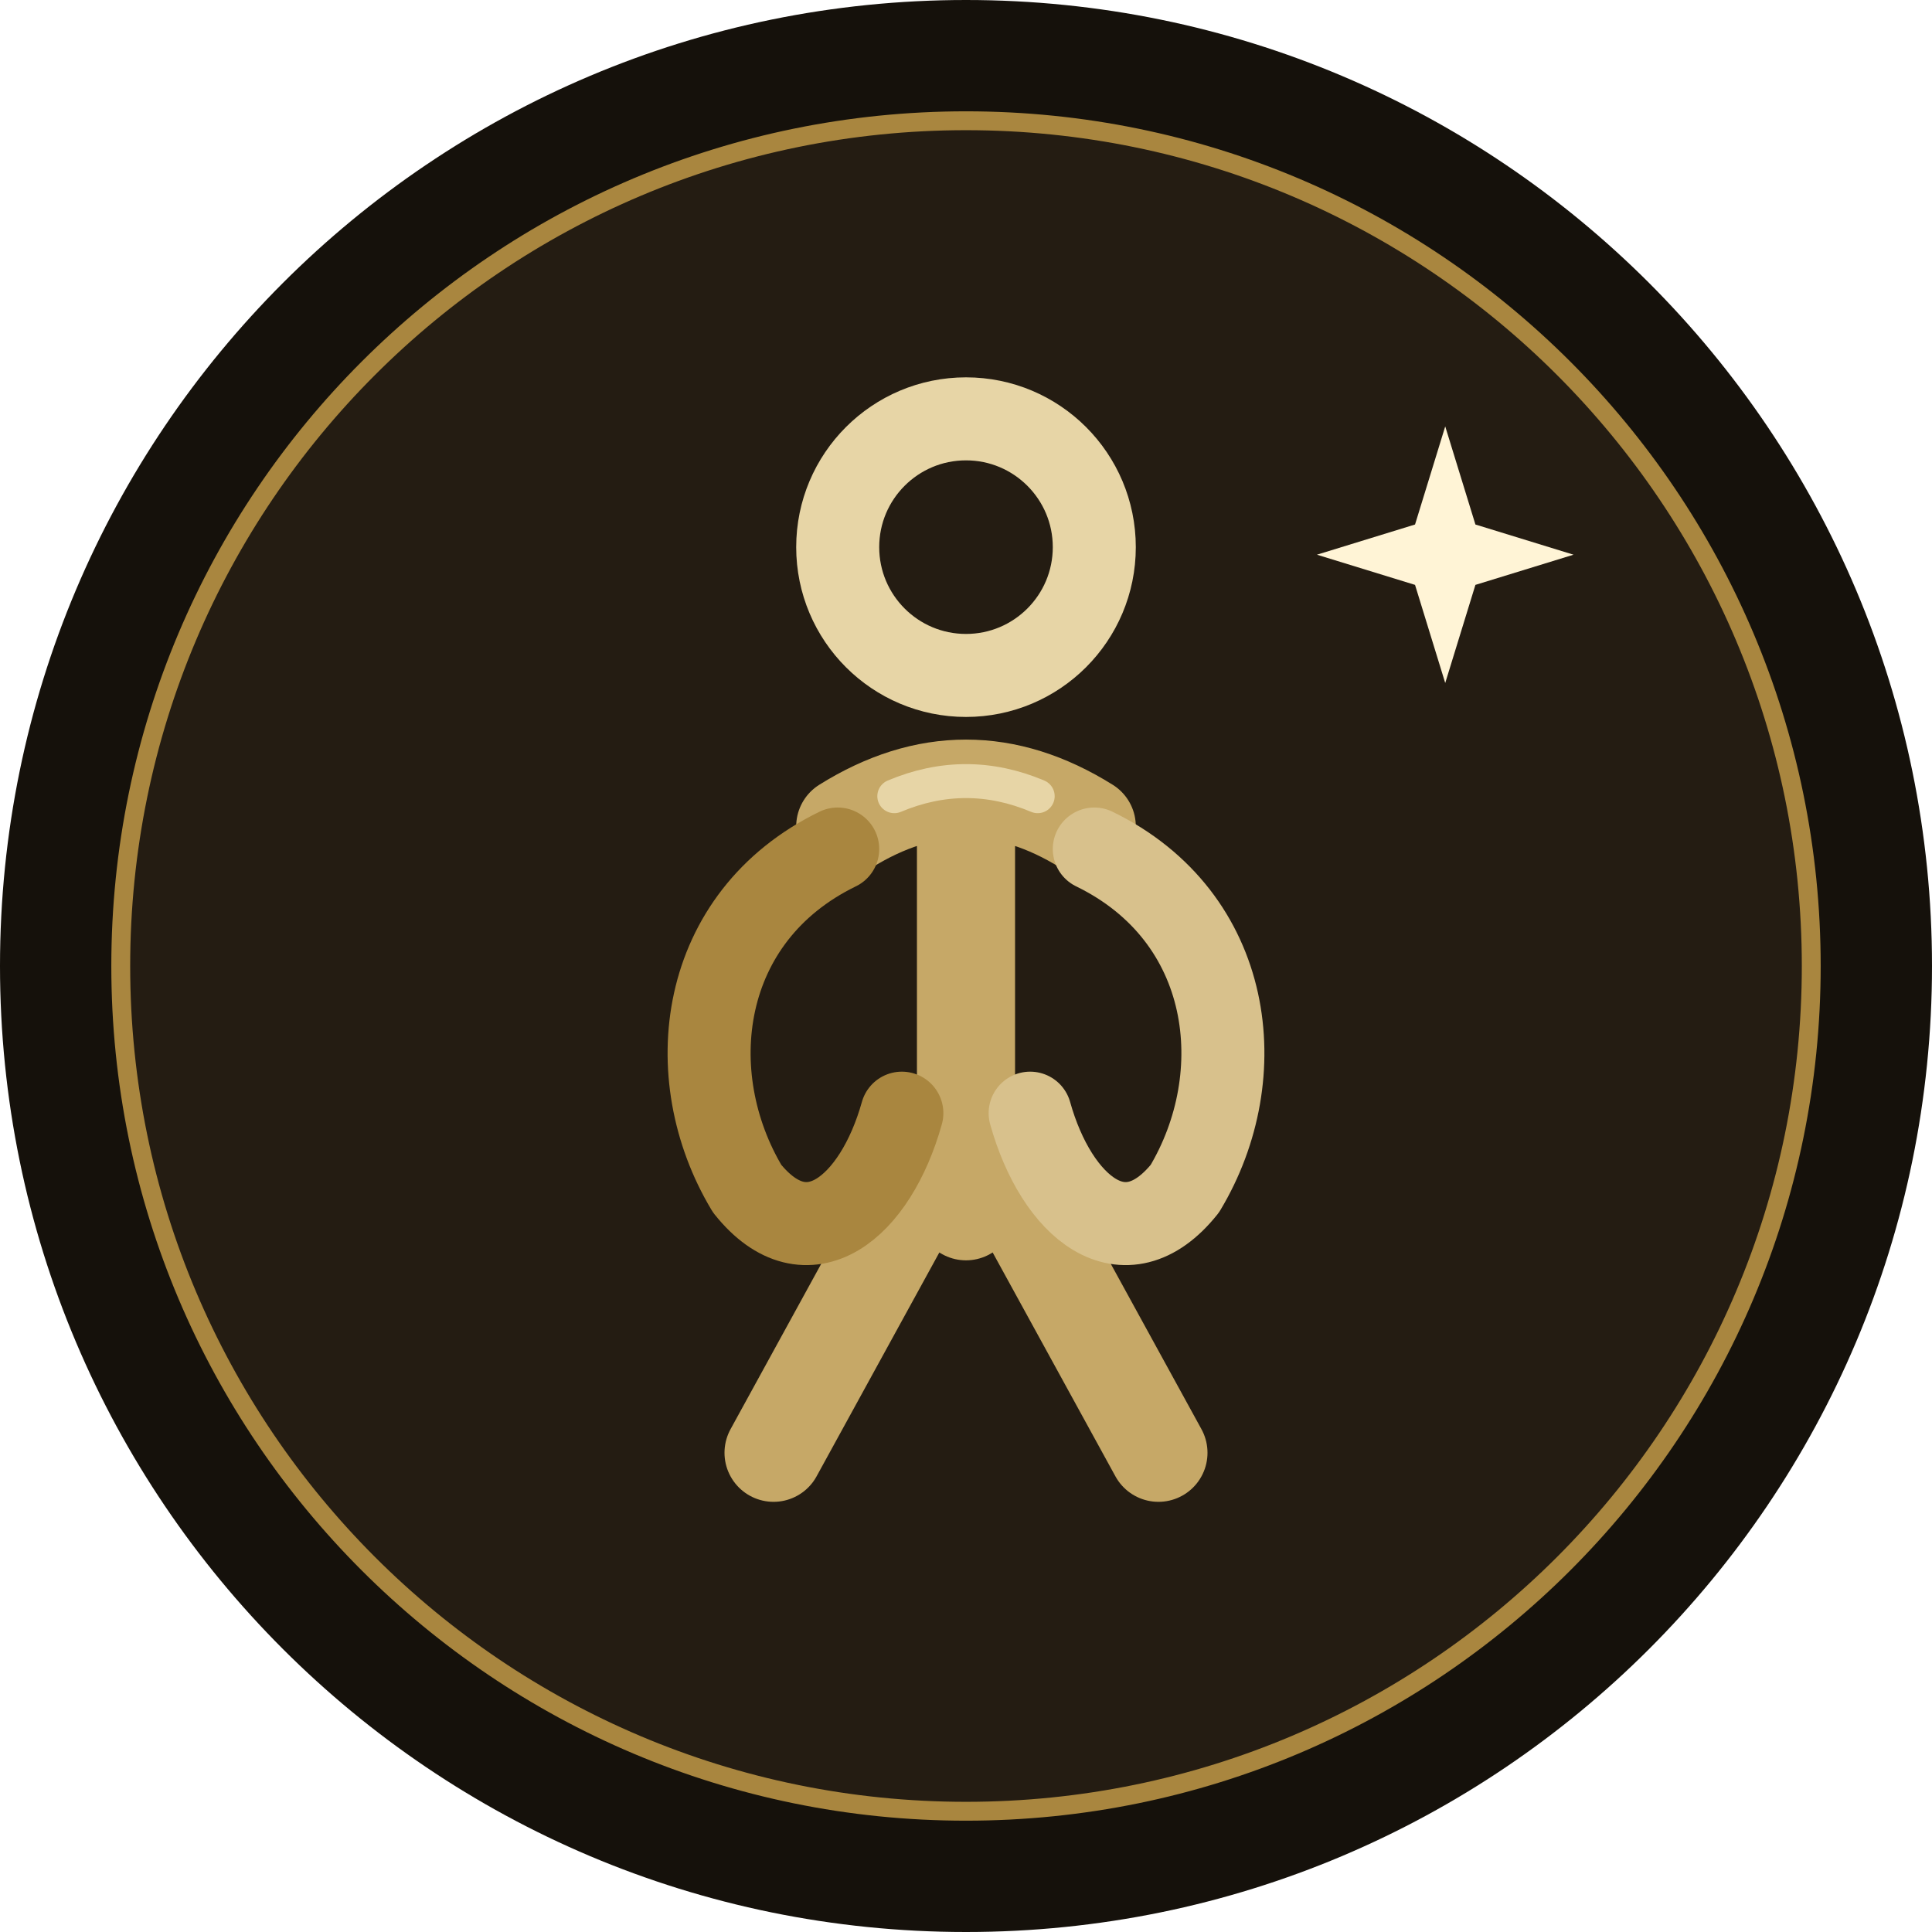
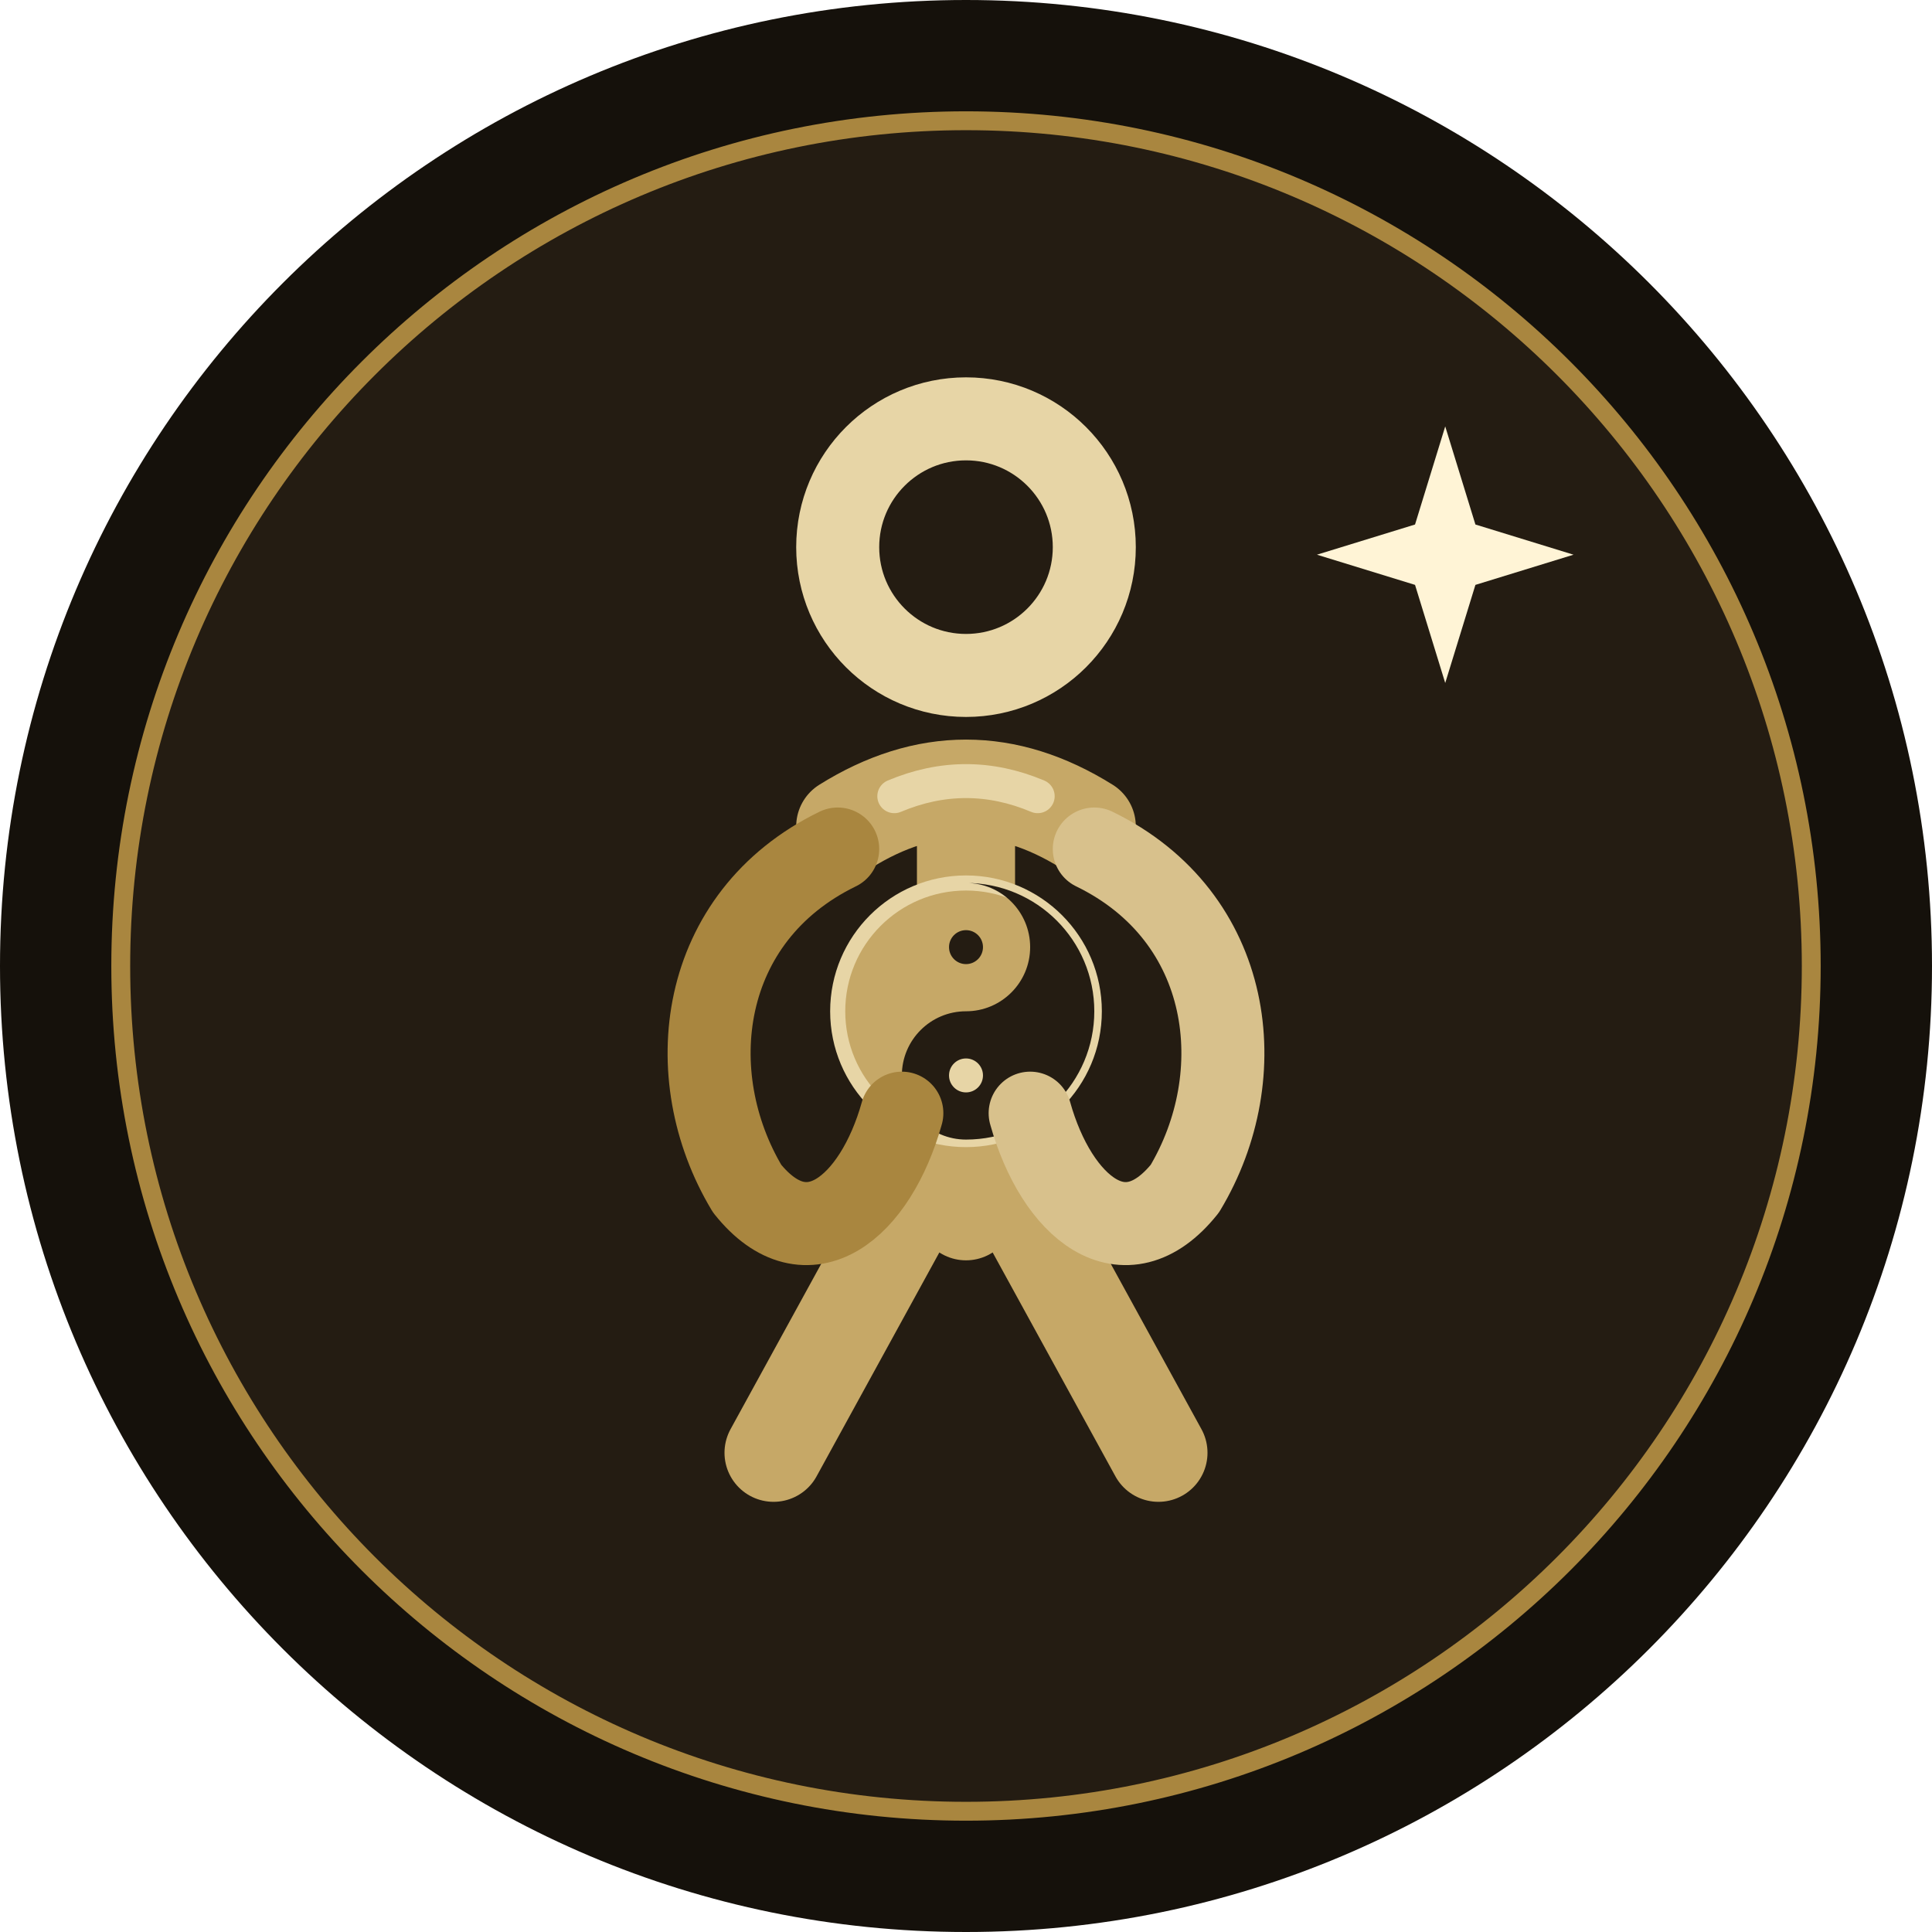
<svg xmlns="http://www.w3.org/2000/svg" width="512" height="512" viewBox="0 0 512 512">
  <rect width="512" height="512" rx="256" fill="#15110B" />
  <circle cx="256" cy="256" r="224" fill="#241C12" stroke="#A9863F" stroke-width="5" />
  <g id="holding-ball-figure" fill="none" stroke-linecap="round" stroke-linejoin="round">
    <circle cx="256" cy="145" r="34" stroke="#E7D5A6" stroke-width="22" />
    <path d="M224 219 Q256 199 288 219 M256 215 L256 321 M256 292 L205 385 M256 292 L307 385" stroke="#C6A867" stroke-width="26" />
+     <g id="gold-taiji" stroke="none">
+       <circle cx="256" cy="268" r="34" fill="#C6A867" stroke="#E7D5A6" stroke-width="4" />
+       <path id="taiji-soil-half" d="M256 234 A34 34 0 0 1 256 302 A17 17 0 0 1 256 268 A17 17 0 0 0 256 234 Z" fill="#241C12" />
+       <circle id="taiji-soil-dot" cx="256" cy="251" r="4.5" fill="#241C12" />
+       <circle id="taiji-gold-dot" cx="256" cy="285" r="4.5" fill="#E7D5A6" />
+     </g>
    <path d="M222 225 C185 243 180 285 198 315 C214 335 232 320 239 295" stroke="#A9863F" stroke-width="22" />
    <path d="M290 225 C327 243 332 285 314 315 C298 335 280 320 273 295" stroke="#D8C18C" stroke-width="22" />
    <path d="M237 211 Q256 203 275 211" stroke="#E7D5A6" stroke-width="9" />
  </g>
  <path d="M383 113L391 139L417 147L391 155L383 181L375 155L349 147L375 139Z" fill="#FFF4D6" />
</svg>
